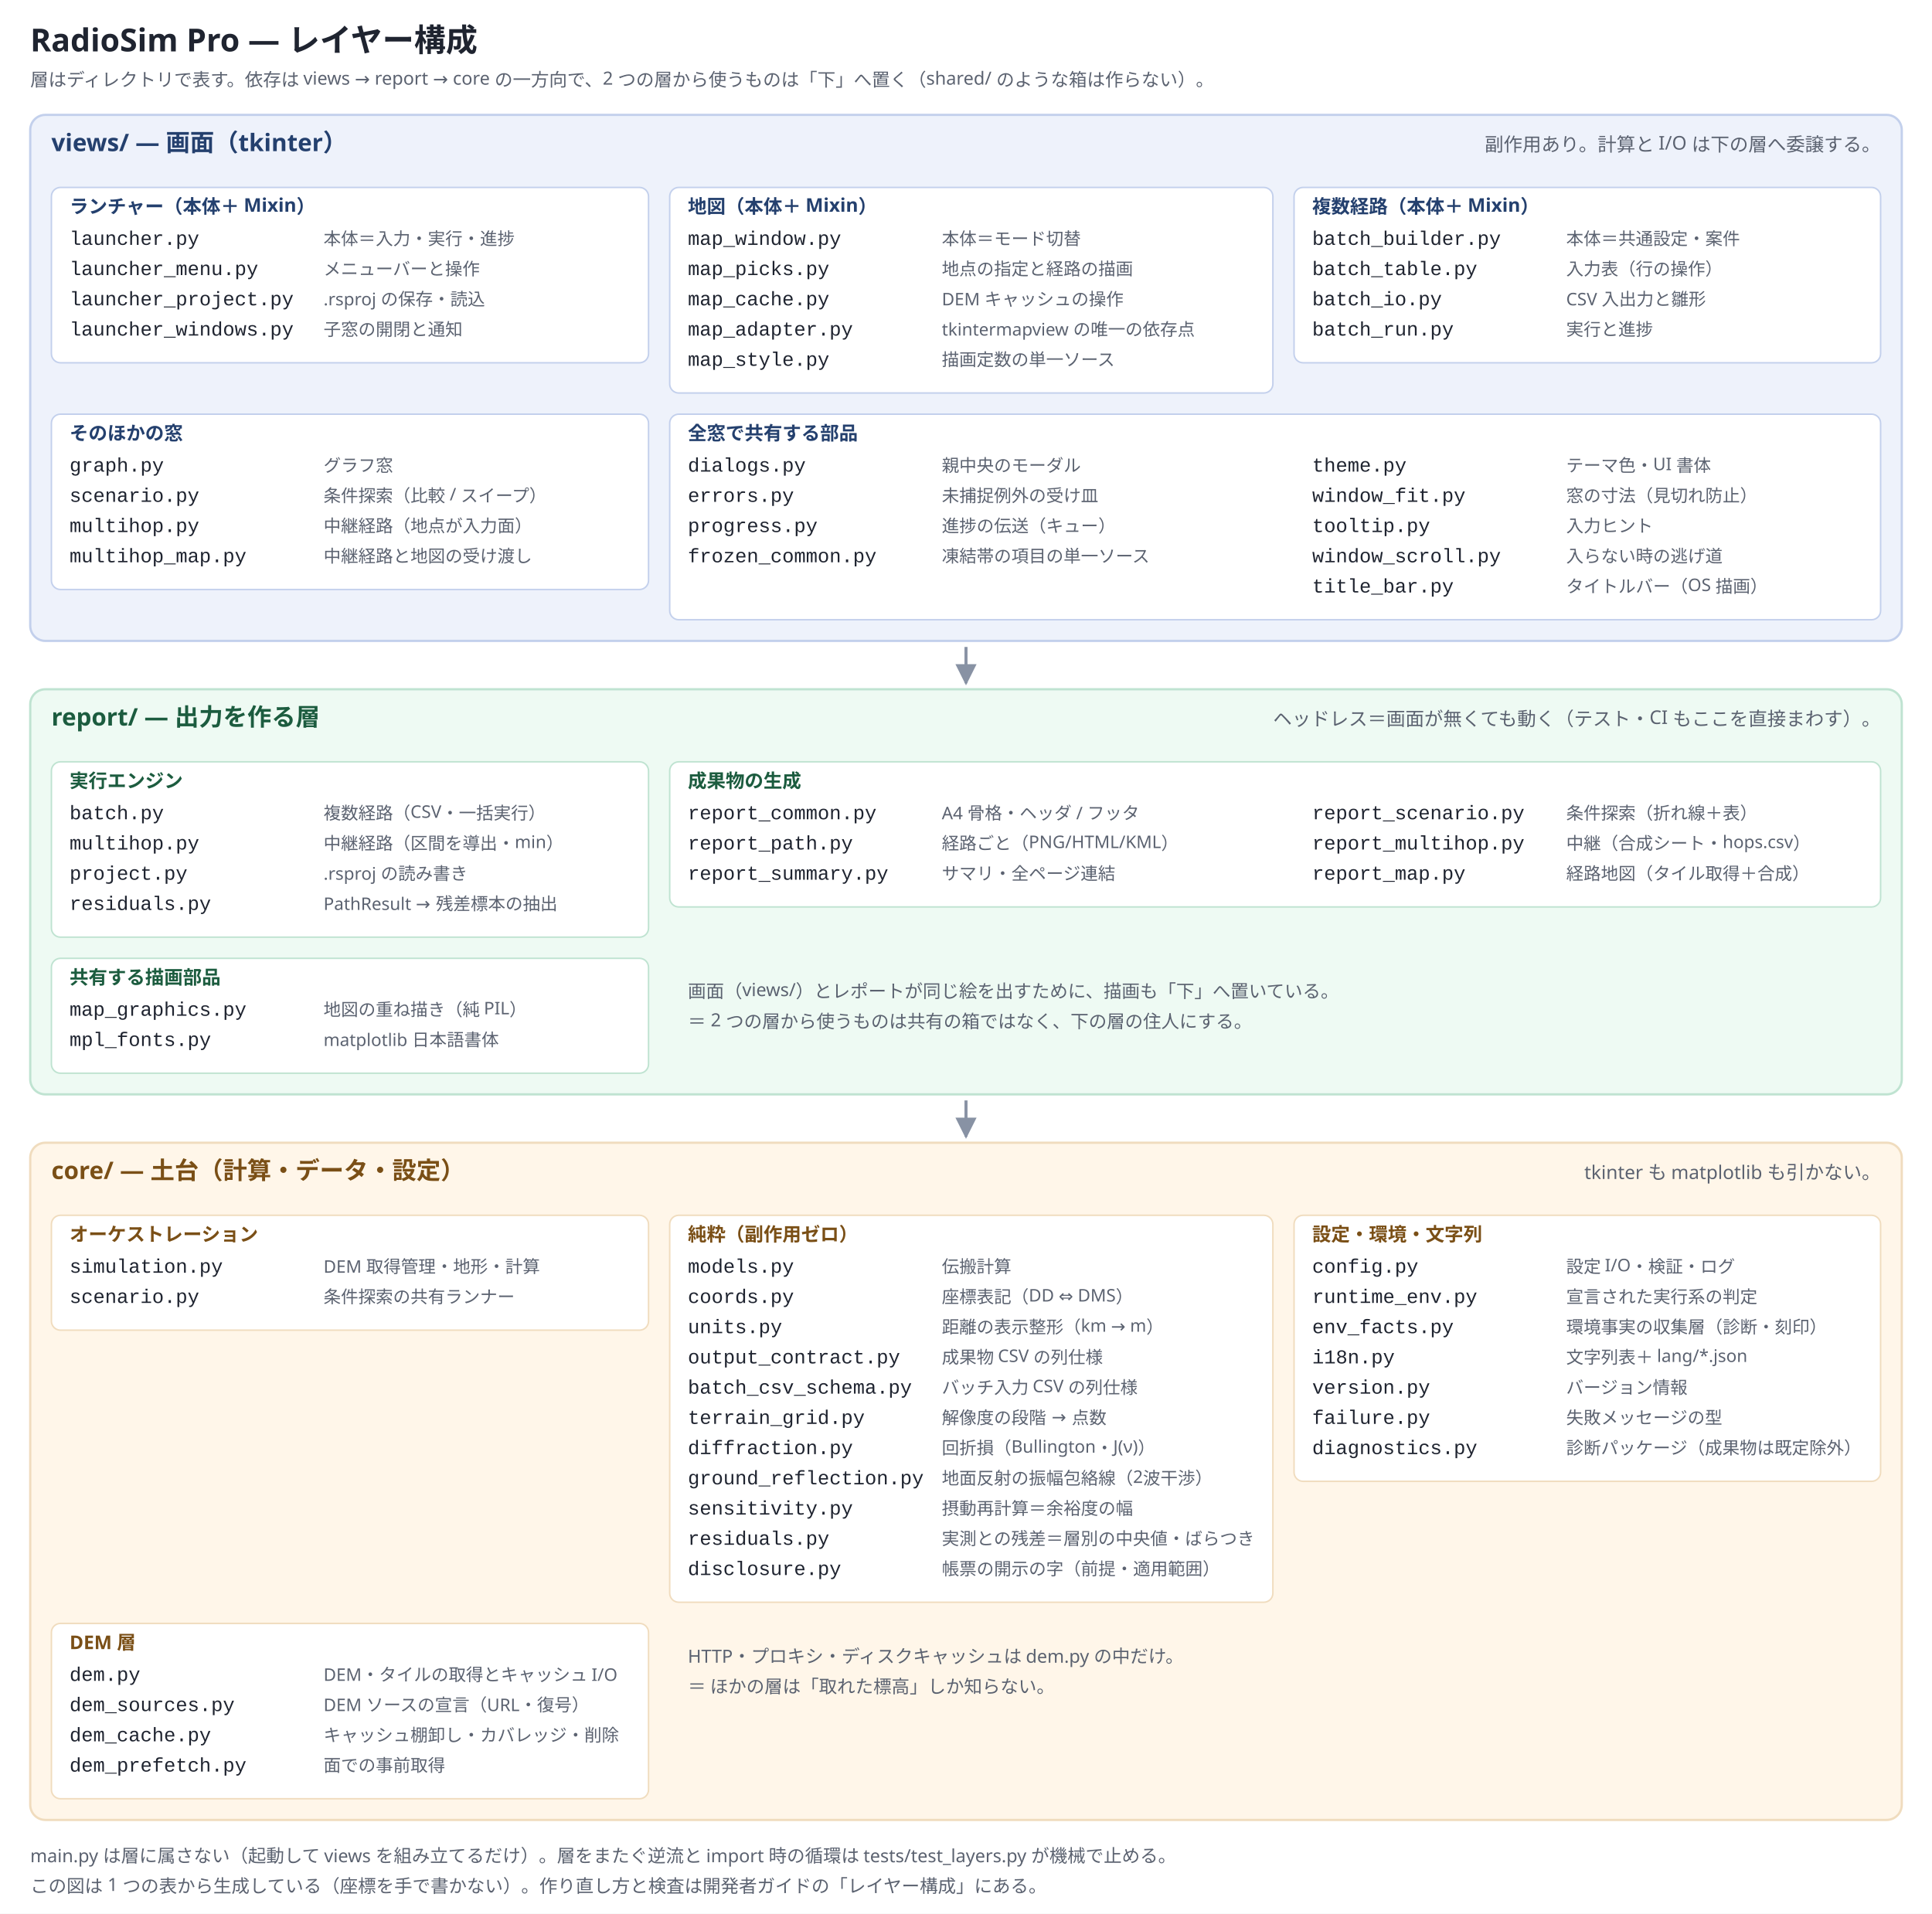
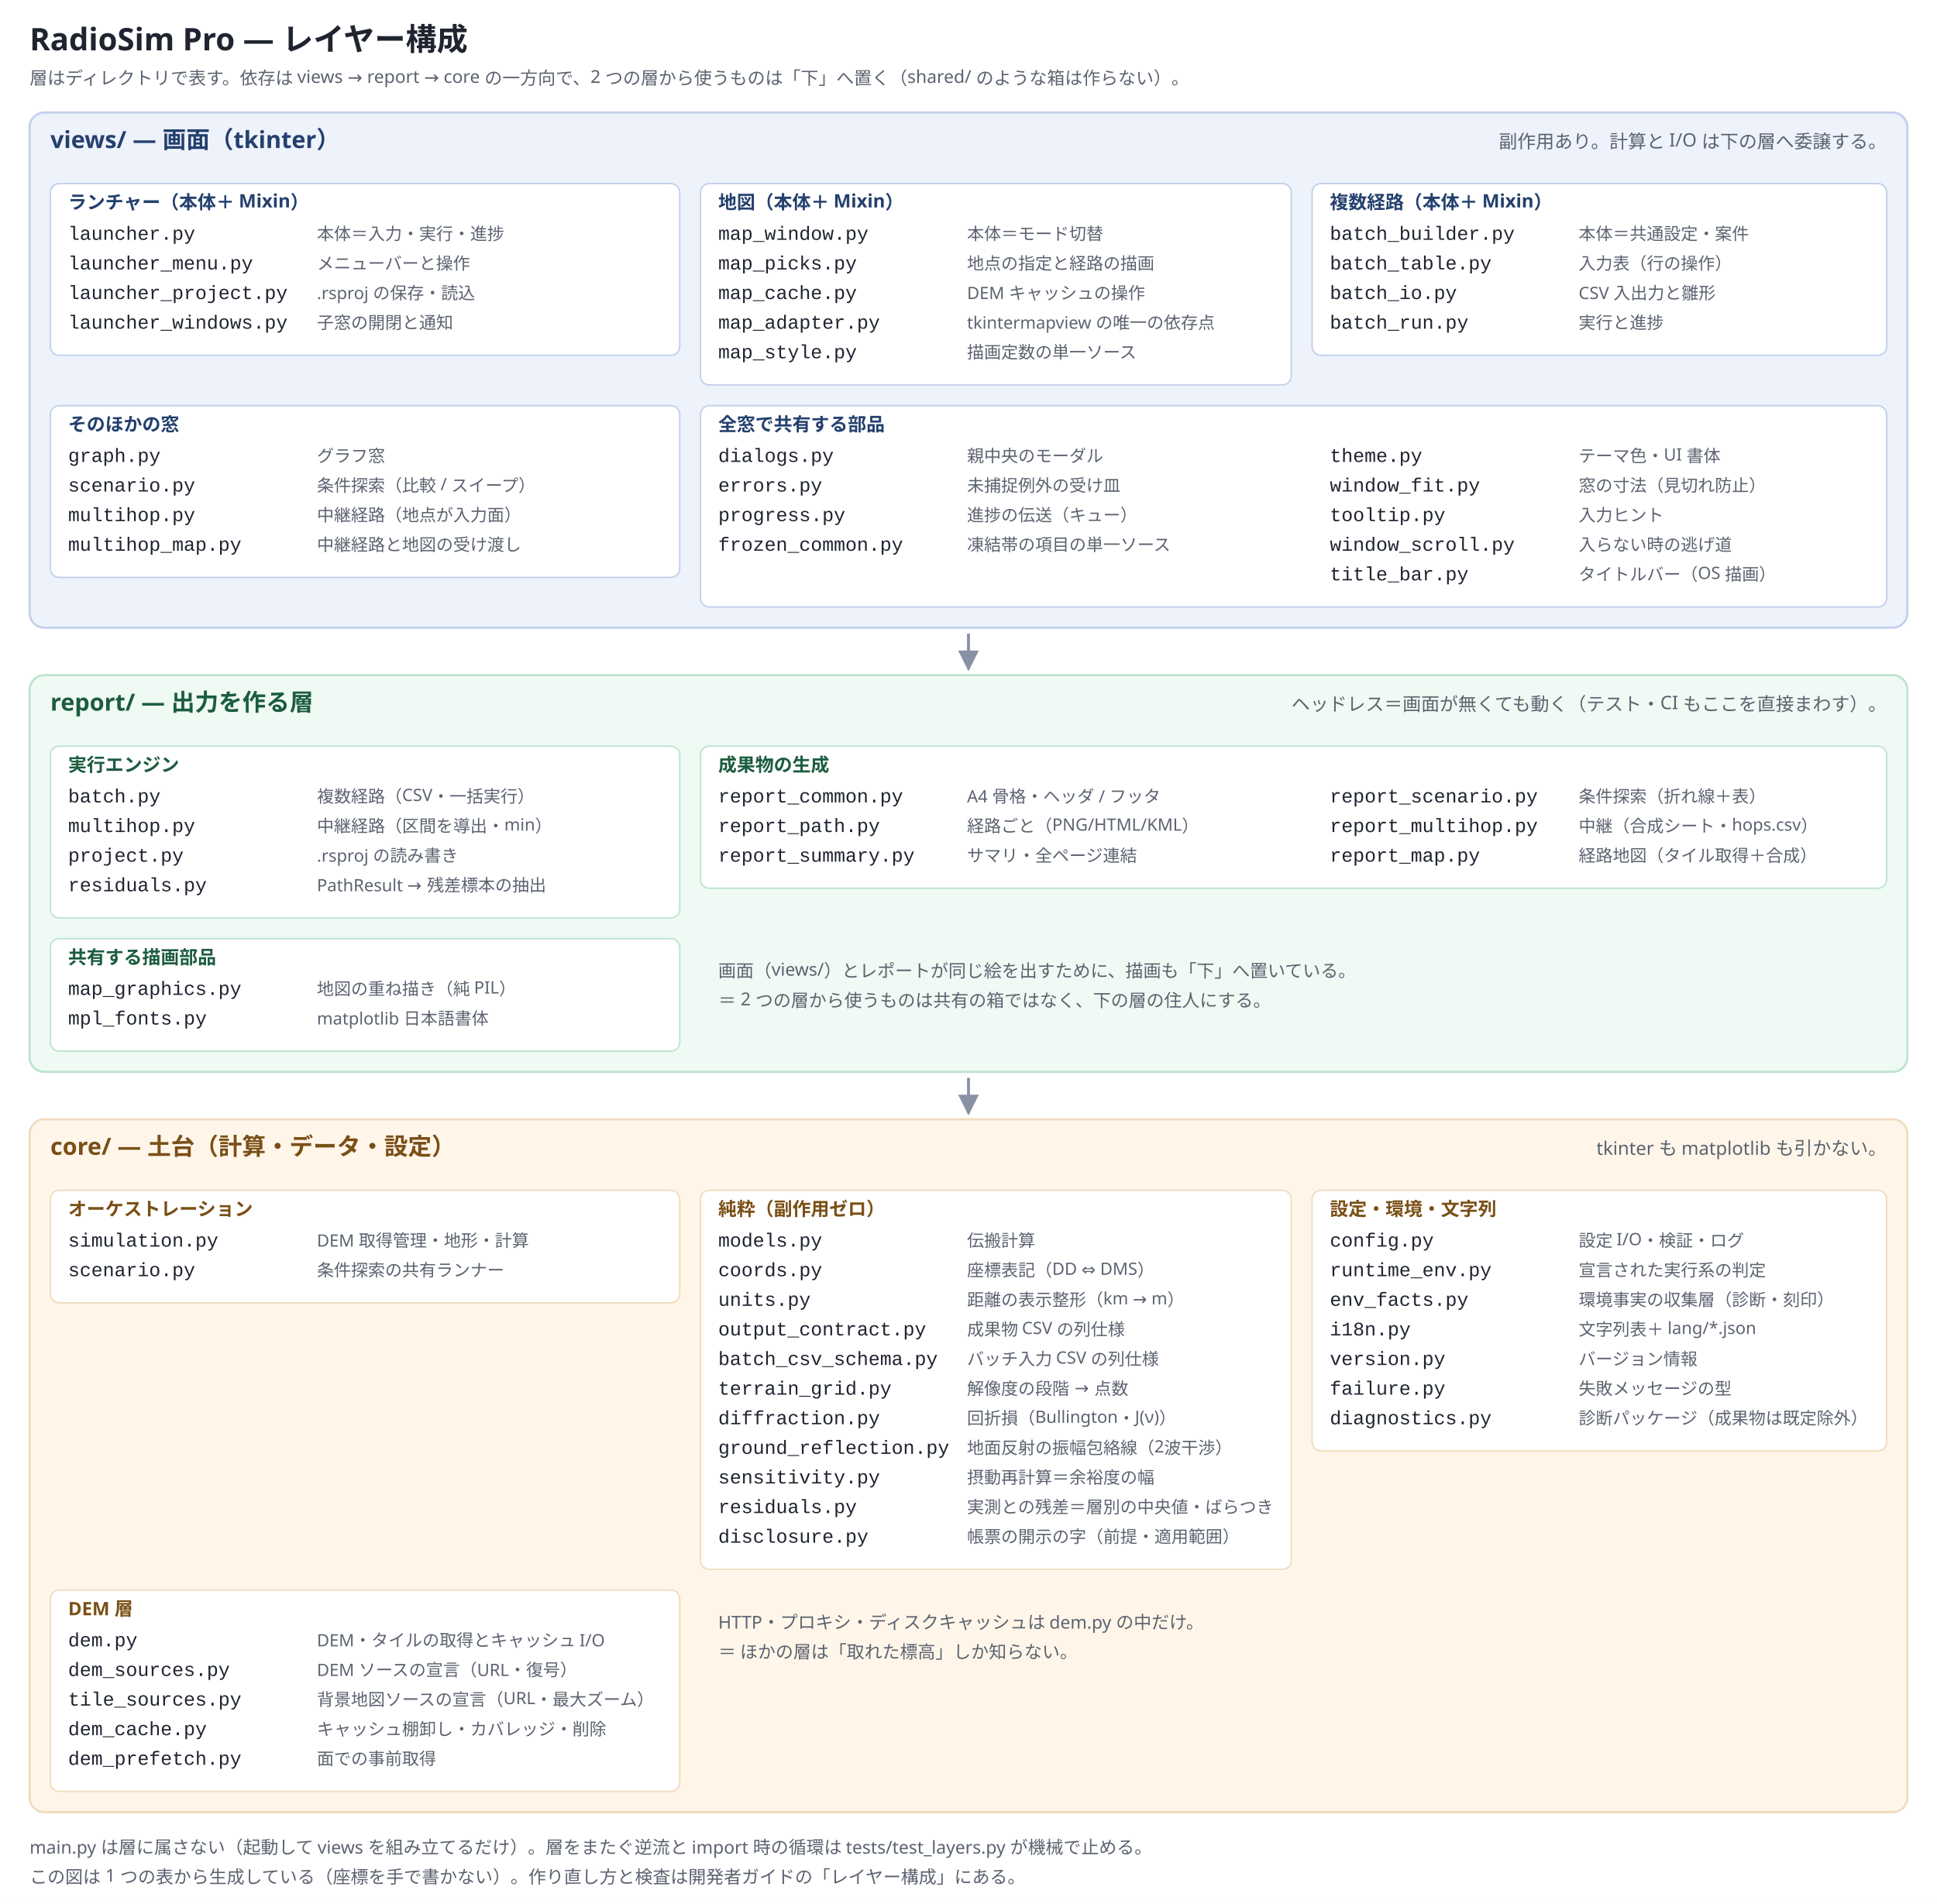
- <svg xmlns="http://www.w3.org/2000/svg" viewBox="0 0 1278 1266" width="1278" height="1266" role="img" aria-labelledby="ttl desc" font-family="'BIZ UDPGothic','Meiryo','Yu Gothic','Hiragino Sans',sans-serif">
+ <svg xmlns="http://www.w3.org/2000/svg" viewBox="0 0 1308 1286" width="1308" height="1286" role="img" aria-labelledby="ttl desc" font-family="'BIZ UDPGothic','Meiryo','Yu Gothic','Hiragino Sans',sans-serif">
  <defs>
    <marker id="ar" viewBox="0 0 10 10" refX="9" refY="5" markerWidth="7" markerHeight="7" orient="auto-start-reverse">
      <path d="M0,0 L10,5 L0,10 z" fill="#8892a4" />
    </marker>
    <style>
      .band  { stroke-width:1.5 }
      .card  { fill:#ffffff; stroke-width:1 }
      .lname { font-size:16px; font-weight:700 }
      .lrule { font-size:12.5px; fill:#5b6270 }
      .ctitle{ font-size:12.5px; font-weight:700 }
      .mod   { font-size:13px; font-family:Consolas,'Courier New',monospace; fill:#1f2430 }
      .role  { font-size:11.5px; fill:#5b6270 }
      .note  { font-size:12px; fill:#5b6270 }
      .arrow { stroke:#8892a4; stroke-width:2; marker-end:url(#ar) }
    </style>
  </defs>
-   <rect width="1278" height="1266" fill="#ffffff" />
+   <rect width="1308" height="1286" fill="#ffffff" />
  <text x="20" y="34" font-size="21" font-weight="700" fill="#1f2430">RadioSim Pro — レイヤー構成</text>
  <text x="20" y="57" class="note">層はディレクトリで表す。依存は views → report → core の一方向で、2 つの層から使うものは「下」へ置く（shared/ のような箱は作らない）。</text>
-   <rect class="band" x="20" y="76" width="1238" height="348" rx="10" fill="#eef2fb" stroke="#c3d0ec" />
+   <rect class="band" x="20" y="76" width="1268" height="348" rx="10" fill="#eef2fb" stroke="#c3d0ec" />
  <text x="34" y="100" class="lname" fill="#24406e">views/ — 画面（tkinter）</text>
-   <text x="1244" y="100" class="lrule" text-anchor="end">副作用あり。計算と I/O は下の層へ委譲する。</text>
-   <g>
-     <rect class="card" x="34" y="124" width="395" height="116" rx="6" stroke="#c3d0ec" />
+   <text x="1274" y="100" class="lrule" text-anchor="end">副作用あり。計算と I/O は下の層へ委譲する。</text>
+   <g>
+     <rect class="card" x="34" y="124" width="425" height="116" rx="6" stroke="#c3d0ec" />
    <text x="46" y="141" class="ctitle" fill="#24406e">ランチャー（本体＋ Mixin）</text>
    <text x="46" y="162" class="mod">launcher.py</text>
    <text x="214" y="162" class="role">本体＝入力・実行・進捗</text>
    <text x="46" y="182" class="mod">launcher_menu.py</text>
    <text x="214" y="182" class="role">メニューバーと操作</text>
    <text x="46" y="202" class="mod">launcher_project.py</text>
    <text x="214" y="202" class="role">.rsproj の保存・読込</text>
    <text x="46" y="222" class="mod">launcher_windows.py</text>
    <text x="214" y="222" class="role">子窓の開閉と通知</text>
-     <rect class="card" x="443" y="124" width="399" height="136" rx="6" stroke="#c3d0ec" />
-     <text x="455" y="141" class="ctitle" fill="#24406e">地図（本体＋ Mixin）</text>
-     <text x="455" y="162" class="mod">map_window.py</text>
-     <text x="623" y="162" class="role">本体＝モード切替</text>
-     <text x="455" y="182" class="mod">map_picks.py</text>
-     <text x="623" y="182" class="role">地点の指定と経路の描画</text>
-     <text x="455" y="202" class="mod">map_cache.py</text>
-     <text x="623" y="202" class="role">DEM キャッシュの操作</text>
-     <text x="455" y="222" class="mod">map_adapter.py</text>
-     <text x="623" y="222" class="role">tkintermapview の唯一の依存点</text>
-     <text x="455" y="242" class="mod">map_style.py</text>
-     <text x="623" y="242" class="role">描画定数の単一ソース</text>
-     <rect class="card" x="856" y="124" width="388" height="116" rx="6" stroke="#c3d0ec" />
-     <text x="868" y="141" class="ctitle" fill="#24406e">複数経路（本体＋ Mixin）</text>
-     <text x="868" y="162" class="mod">batch_builder.py</text>
-     <text x="1036" y="162" class="role">本体＝共通設定・案件</text>
-     <text x="868" y="182" class="mod">batch_table.py</text>
-     <text x="1036" y="182" class="role">入力表（行の操作）</text>
-     <text x="868" y="202" class="mod">batch_io.py</text>
-     <text x="1036" y="202" class="role">CSV 入出力と雛形</text>
-     <text x="868" y="222" class="mod">batch_run.py</text>
-     <text x="1036" y="222" class="role">実行と進捗</text>
-   </g>
-   <g>
-     <rect class="card" x="34" y="274" width="395" height="116" rx="6" stroke="#c3d0ec" />
+     <rect class="card" x="473" y="124" width="399" height="136" rx="6" stroke="#c3d0ec" />
+     <text x="485" y="141" class="ctitle" fill="#24406e">地図（本体＋ Mixin）</text>
+     <text x="485" y="162" class="mod">map_window.py</text>
+     <text x="653" y="162" class="role">本体＝モード切替</text>
+     <text x="485" y="182" class="mod">map_picks.py</text>
+     <text x="653" y="182" class="role">地点の指定と経路の描画</text>
+     <text x="485" y="202" class="mod">map_cache.py</text>
+     <text x="653" y="202" class="role">DEM キャッシュの操作</text>
+     <text x="485" y="222" class="mod">map_adapter.py</text>
+     <text x="653" y="222" class="role">tkintermapview の唯一の依存点</text>
+     <text x="485" y="242" class="mod">map_style.py</text>
+     <text x="653" y="242" class="role">描画定数の単一ソース</text>
+     <rect class="card" x="886" y="124" width="388" height="116" rx="6" stroke="#c3d0ec" />
+     <text x="898" y="141" class="ctitle" fill="#24406e">複数経路（本体＋ Mixin）</text>
+     <text x="898" y="162" class="mod">batch_builder.py</text>
+     <text x="1066" y="162" class="role">本体＝共通設定・案件</text>
+     <text x="898" y="182" class="mod">batch_table.py</text>
+     <text x="1066" y="182" class="role">入力表（行の操作）</text>
+     <text x="898" y="202" class="mod">batch_io.py</text>
+     <text x="1066" y="202" class="role">CSV 入出力と雛形</text>
+     <text x="898" y="222" class="mod">batch_run.py</text>
+     <text x="1066" y="222" class="role">実行と進捗</text>
+   </g>
+   <g>
+     <rect class="card" x="34" y="274" width="425" height="116" rx="6" stroke="#c3d0ec" />
    <text x="46" y="291" class="ctitle" fill="#24406e">そのほかの窓</text>
    <text x="46" y="312" class="mod">graph.py</text>
    <text x="214" y="312" class="role">グラフ窓</text>
    <text x="46" y="332" class="mod">scenario.py</text>
    <text x="214" y="332" class="role">条件探索（比較 / スイープ）</text>
    <text x="46" y="352" class="mod">multihop.py</text>
    <text x="214" y="352" class="role">中継経路（地点が入力面）</text>
    <text x="46" y="372" class="mod">multihop_map.py</text>
    <text x="214" y="372" class="role">中継経路と地図の受け渡し</text>
-     <rect class="card" x="443" y="274" width="801" height="136" rx="6" stroke="#c3d0ec" />
-     <text x="455" y="291" class="ctitle" fill="#24406e">全窓で共有する部品</text>
-     <text x="455" y="312" class="mod">dialogs.py</text>
-     <text x="623" y="312" class="role">親中央のモーダル</text>
-     <text x="455" y="332" class="mod">errors.py</text>
-     <text x="623" y="332" class="role">未捕捉例外の受け皿</text>
-     <text x="455" y="352" class="mod">progress.py</text>
-     <text x="623" y="352" class="role">進捗の伝送（キュー）</text>
-     <text x="455" y="372" class="mod">frozen_common.py</text>
-     <text x="623" y="372" class="role">凍結帯の項目の単一ソース</text>
-     <text x="868" y="312" class="mod">theme.py</text>
-     <text x="1036" y="312" class="role">テーマ色・UI 書体</text>
-     <text x="868" y="332" class="mod">window_fit.py</text>
-     <text x="1036" y="332" class="role">窓の寸法（見切れ防止）</text>
-     <text x="868" y="352" class="mod">tooltip.py</text>
-     <text x="1036" y="352" class="role">入力ヒント</text>
-     <text x="868" y="372" class="mod">window_scroll.py</text>
-     <text x="1036" y="372" class="role">入らない時の逃げ道</text>
-     <text x="868" y="392" class="mod">title_bar.py</text>
-     <text x="1036" y="392" class="role">タイトルバー（OS 描画）</text>
-   </g>
-   <line class="arrow" x1="639" y1="428" x2="639" y2="452" />
-   <rect class="band" x="20" y="456" width="1238" height="268" rx="10" fill="#eefaf3" stroke="#bfe3d1" />
+     <rect class="card" x="473" y="274" width="801" height="136" rx="6" stroke="#c3d0ec" />
+     <text x="485" y="291" class="ctitle" fill="#24406e">全窓で共有する部品</text>
+     <text x="485" y="312" class="mod">dialogs.py</text>
+     <text x="653" y="312" class="role">親中央のモーダル</text>
+     <text x="485" y="332" class="mod">errors.py</text>
+     <text x="653" y="332" class="role">未捕捉例外の受け皿</text>
+     <text x="485" y="352" class="mod">progress.py</text>
+     <text x="653" y="352" class="role">進捗の伝送（キュー）</text>
+     <text x="485" y="372" class="mod">frozen_common.py</text>
+     <text x="653" y="372" class="role">凍結帯の項目の単一ソース</text>
+     <text x="898" y="312" class="mod">theme.py</text>
+     <text x="1066" y="312" class="role">テーマ色・UI 書体</text>
+     <text x="898" y="332" class="mod">window_fit.py</text>
+     <text x="1066" y="332" class="role">窓の寸法（見切れ防止）</text>
+     <text x="898" y="352" class="mod">tooltip.py</text>
+     <text x="1066" y="352" class="role">入力ヒント</text>
+     <text x="898" y="372" class="mod">window_scroll.py</text>
+     <text x="1066" y="372" class="role">入らない時の逃げ道</text>
+     <text x="898" y="392" class="mod">title_bar.py</text>
+     <text x="1066" y="392" class="role">タイトルバー（OS 描画）</text>
+   </g>
+   <line class="arrow" x1="654" y1="428" x2="654" y2="452" />
+   <rect class="band" x="20" y="456" width="1268" height="268" rx="10" fill="#eefaf3" stroke="#bfe3d1" />
  <text x="34" y="480" class="lname" fill="#1c5c3f">report/ — 出力を作る層</text>
-   <text x="1244" y="480" class="lrule" text-anchor="end">ヘッドレス＝画面が無くても動く（テスト・CI もここを直接まわす）。</text>
-   <g>
-     <rect class="card" x="34" y="504" width="395" height="116" rx="6" stroke="#bfe3d1" />
+   <text x="1274" y="480" class="lrule" text-anchor="end">ヘッドレス＝画面が無くても動く（テスト・CI もここを直接まわす）。</text>
+   <g>
+     <rect class="card" x="34" y="504" width="425" height="116" rx="6" stroke="#bfe3d1" />
    <text x="46" y="521" class="ctitle" fill="#1c5c3f">実行エンジン</text>
    <text x="46" y="542" class="mod">batch.py</text>
    <text x="214" y="542" class="role">複数経路（CSV・一括実行）</text>
    <text x="46" y="562" class="mod">multihop.py</text>
    <text x="214" y="562" class="role">中継経路（区間を導出・min）</text>
    <text x="46" y="582" class="mod">project.py</text>
    <text x="214" y="582" class="role">.rsproj の読み書き</text>
    <text x="46" y="602" class="mod">residuals.py</text>
    <text x="214" y="602" class="role">PathResult → 残差標本の抽出</text>
-     <rect class="card" x="443" y="504" width="801" height="96" rx="6" stroke="#bfe3d1" />
-     <text x="455" y="521" class="ctitle" fill="#1c5c3f">成果物の生成</text>
-     <text x="455" y="542" class="mod">report_common.py</text>
-     <text x="623" y="542" class="role">A4 骨格・ヘッダ / フッタ</text>
-     <text x="455" y="562" class="mod">report_path.py</text>
-     <text x="623" y="562" class="role">経路ごと（PNG/HTML/KML）</text>
-     <text x="455" y="582" class="mod">report_summary.py</text>
-     <text x="623" y="582" class="role">サマリ・全ページ連結</text>
-     <text x="868" y="542" class="mod">report_scenario.py</text>
-     <text x="1036" y="542" class="role">条件探索（折れ線＋表）</text>
-     <text x="868" y="562" class="mod">report_multihop.py</text>
-     <text x="1036" y="562" class="role">中継（合成シート・hops.csv）</text>
-     <text x="868" y="582" class="mod">report_map.py</text>
-     <text x="1036" y="582" class="role">経路地図（タイル取得＋合成）</text>
-   </g>
-   <g>
-     <rect class="card" x="34" y="634" width="395" height="76" rx="6" stroke="#bfe3d1" />
+     <rect class="card" x="473" y="504" width="801" height="96" rx="6" stroke="#bfe3d1" />
+     <text x="485" y="521" class="ctitle" fill="#1c5c3f">成果物の生成</text>
+     <text x="485" y="542" class="mod">report_common.py</text>
+     <text x="653" y="542" class="role">A4 骨格・ヘッダ / フッタ</text>
+     <text x="485" y="562" class="mod">report_path.py</text>
+     <text x="653" y="562" class="role">経路ごと（PNG/HTML/KML）</text>
+     <text x="485" y="582" class="mod">report_summary.py</text>
+     <text x="653" y="582" class="role">サマリ・全ページ連結</text>
+     <text x="898" y="542" class="mod">report_scenario.py</text>
+     <text x="1066" y="542" class="role">条件探索（折れ線＋表）</text>
+     <text x="898" y="562" class="mod">report_multihop.py</text>
+     <text x="1066" y="562" class="role">中継（合成シート・hops.csv）</text>
+     <text x="898" y="582" class="mod">report_map.py</text>
+     <text x="1066" y="582" class="role">経路地図（タイル取得＋合成）</text>
+   </g>
+   <g>
+     <rect class="card" x="34" y="634" width="425" height="76" rx="6" stroke="#bfe3d1" />
    <text x="46" y="651" class="ctitle" fill="#1c5c3f">共有する描画部品</text>
    <text x="46" y="672" class="mod">map_graphics.py</text>
    <text x="214" y="672" class="role">地図の重ね描き（純 PIL）</text>
    <text x="46" y="692" class="mod">mpl_fonts.py</text>
    <text x="214" y="692" class="role">matplotlib 日本語書体</text>
-     <text x="455" y="660" class="note">画面（views/）とレポートが同じ絵を出すために、描画も「下」へ置いている。</text>
-     <text x="455" y="680" class="note">＝ 2 つの層から使うものは共有の箱ではなく、下の層の住人にする。</text>
-   </g>
-   <line class="arrow" x1="639" y1="728" x2="639" y2="752" />
-   <rect class="band" x="20" y="756" width="1238" height="448" rx="10" fill="#fff6e9" stroke="#f0dcbe" />
+     <text x="485" y="660" class="note">画面（views/）とレポートが同じ絵を出すために、描画も「下」へ置いている。</text>
+     <text x="485" y="680" class="note">＝ 2 つの層から使うものは共有の箱ではなく、下の層の住人にする。</text>
+   </g>
+   <line class="arrow" x1="654" y1="728" x2="654" y2="752" />
+   <rect class="band" x="20" y="756" width="1268" height="468" rx="10" fill="#fff6e9" stroke="#f0dcbe" />
  <text x="34" y="780" class="lname" fill="#7a4f16">core/ — 土台（計算・データ・設定）</text>
-   <text x="1244" y="780" class="lrule" text-anchor="end">tkinter も matplotlib も引かない。</text>
-   <g>
-     <rect class="card" x="34" y="804" width="395" height="76" rx="6" stroke="#f0dcbe" />
+   <text x="1274" y="780" class="lrule" text-anchor="end">tkinter も matplotlib も引かない。</text>
+   <g>
+     <rect class="card" x="34" y="804" width="425" height="76" rx="6" stroke="#f0dcbe" />
    <text x="46" y="821" class="ctitle" fill="#7a4f16">オーケストレーション</text>
    <text x="46" y="842" class="mod">simulation.py</text>
    <text x="214" y="842" class="role">DEM 取得管理・地形・計算</text>
    <text x="46" y="862" class="mod">scenario.py</text>
    <text x="214" y="862" class="role">条件探索の共有ランナー</text>
-     <rect class="card" x="443" y="804" width="399" height="256" rx="6" stroke="#f0dcbe" />
-     <text x="455" y="821" class="ctitle" fill="#7a4f16">純粋（副作用ゼロ）</text>
-     <text x="455" y="842" class="mod">models.py</text>
-     <text x="623" y="842" class="role">伝搬計算</text>
-     <text x="455" y="862" class="mod">coords.py</text>
-     <text x="623" y="862" class="role">座標表記（DD ⇔ DMS）</text>
-     <text x="455" y="882" class="mod">units.py</text>
-     <text x="623" y="882" class="role">距離の表示整形（km → m）</text>
-     <text x="455" y="902" class="mod">output_contract.py</text>
-     <text x="623" y="902" class="role">成果物 CSV の列仕様</text>
-     <text x="455" y="922" class="mod">batch_csv_schema.py</text>
-     <text x="623" y="922" class="role">バッチ入力 CSV の列仕様</text>
-     <text x="455" y="942" class="mod">terrain_grid.py</text>
-     <text x="623" y="942" class="role">解像度の段階 → 点数</text>
-     <text x="455" y="962" class="mod">diffraction.py</text>
-     <text x="623" y="962" class="role">回折損（Bullington・J(ν)）</text>
-     <text x="455" y="982" class="mod">ground_reflection.py</text>
-     <text x="623" y="982" class="role">地面反射の振幅包絡線（2波干渉）</text>
-     <text x="455" y="1002" class="mod">sensitivity.py</text>
-     <text x="623" y="1002" class="role">摂動再計算＝余裕度の幅</text>
-     <text x="455" y="1022" class="mod">residuals.py</text>
-     <text x="623" y="1022" class="role">実測との残差＝層別の中央値・ばらつき</text>
-     <text x="455" y="1042" class="mod">disclosure.py</text>
-     <text x="623" y="1042" class="role">帳票の開示の字（前提・適用範囲）</text>
-     <rect class="card" x="856" y="804" width="388" height="176" rx="6" stroke="#f0dcbe" />
-     <text x="868" y="821" class="ctitle" fill="#7a4f16">設定・環境・文字列</text>
-     <text x="868" y="842" class="mod">config.py</text>
-     <text x="1036" y="842" class="role">設定 I/O・検証・ログ</text>
-     <text x="868" y="862" class="mod">runtime_env.py</text>
-     <text x="1036" y="862" class="role">宣言された実行系の判定</text>
-     <text x="868" y="882" class="mod">env_facts.py</text>
-     <text x="1036" y="882" class="role">環境事実の収集層（診断・刻印）</text>
-     <text x="868" y="902" class="mod">i18n.py</text>
-     <text x="1036" y="902" class="role">文字列表＋ lang/*.json</text>
-     <text x="868" y="922" class="mod">version.py</text>
-     <text x="1036" y="922" class="role">バージョン情報</text>
-     <text x="868" y="942" class="mod">failure.py</text>
-     <text x="1036" y="942" class="role">失敗メッセージの型</text>
-     <text x="868" y="962" class="mod">diagnostics.py</text>
-     <text x="1036" y="962" class="role">診断パッケージ（成果物は既定除外）</text>
-   </g>
-   <g>
-     <rect class="card" x="34" y="1074" width="395" height="116" rx="6" stroke="#f0dcbe" />
+     <rect class="card" x="473" y="804" width="399" height="256" rx="6" stroke="#f0dcbe" />
+     <text x="485" y="821" class="ctitle" fill="#7a4f16">純粋（副作用ゼロ）</text>
+     <text x="485" y="842" class="mod">models.py</text>
+     <text x="653" y="842" class="role">伝搬計算</text>
+     <text x="485" y="862" class="mod">coords.py</text>
+     <text x="653" y="862" class="role">座標表記（DD ⇔ DMS）</text>
+     <text x="485" y="882" class="mod">units.py</text>
+     <text x="653" y="882" class="role">距離の表示整形（km → m）</text>
+     <text x="485" y="902" class="mod">output_contract.py</text>
+     <text x="653" y="902" class="role">成果物 CSV の列仕様</text>
+     <text x="485" y="922" class="mod">batch_csv_schema.py</text>
+     <text x="653" y="922" class="role">バッチ入力 CSV の列仕様</text>
+     <text x="485" y="942" class="mod">terrain_grid.py</text>
+     <text x="653" y="942" class="role">解像度の段階 → 点数</text>
+     <text x="485" y="962" class="mod">diffraction.py</text>
+     <text x="653" y="962" class="role">回折損（Bullington・J(ν)）</text>
+     <text x="485" y="982" class="mod">ground_reflection.py</text>
+     <text x="653" y="982" class="role">地面反射の振幅包絡線（2波干渉）</text>
+     <text x="485" y="1002" class="mod">sensitivity.py</text>
+     <text x="653" y="1002" class="role">摂動再計算＝余裕度の幅</text>
+     <text x="485" y="1022" class="mod">residuals.py</text>
+     <text x="653" y="1022" class="role">実測との残差＝層別の中央値・ばらつき</text>
+     <text x="485" y="1042" class="mod">disclosure.py</text>
+     <text x="653" y="1042" class="role">帳票の開示の字（前提・適用範囲）</text>
+     <rect class="card" x="886" y="804" width="388" height="176" rx="6" stroke="#f0dcbe" />
+     <text x="898" y="821" class="ctitle" fill="#7a4f16">設定・環境・文字列</text>
+     <text x="898" y="842" class="mod">config.py</text>
+     <text x="1066" y="842" class="role">設定 I/O・検証・ログ</text>
+     <text x="898" y="862" class="mod">runtime_env.py</text>
+     <text x="1066" y="862" class="role">宣言された実行系の判定</text>
+     <text x="898" y="882" class="mod">env_facts.py</text>
+     <text x="1066" y="882" class="role">環境事実の収集層（診断・刻印）</text>
+     <text x="898" y="902" class="mod">i18n.py</text>
+     <text x="1066" y="902" class="role">文字列表＋ lang/*.json</text>
+     <text x="898" y="922" class="mod">version.py</text>
+     <text x="1066" y="922" class="role">バージョン情報</text>
+     <text x="898" y="942" class="mod">failure.py</text>
+     <text x="1066" y="942" class="role">失敗メッセージの型</text>
+     <text x="898" y="962" class="mod">diagnostics.py</text>
+     <text x="1066" y="962" class="role">診断パッケージ（成果物は既定除外）</text>
+   </g>
+   <g>
+     <rect class="card" x="34" y="1074" width="425" height="136" rx="6" stroke="#f0dcbe" />
    <text x="46" y="1091" class="ctitle" fill="#7a4f16">DEM 層</text>
    <text x="46" y="1112" class="mod">dem.py</text>
    <text x="214" y="1112" class="role">DEM・タイルの取得とキャッシュ I/O</text>
    <text x="46" y="1132" class="mod">dem_sources.py</text>
    <text x="214" y="1132" class="role">DEM ソースの宣言（URL・復号）</text>
-     <text x="46" y="1152" class="mod">dem_cache.py</text>
-     <text x="214" y="1152" class="role">キャッシュ棚卸し・カバレッジ・削除</text>
-     <text x="46" y="1172" class="mod">dem_prefetch.py</text>
-     <text x="214" y="1172" class="role">面での事前取得</text>
-     <text x="455" y="1100" class="note">HTTP・プロキシ・ディスクキャッシュは dem.py の中だけ。</text>
-     <text x="455" y="1120" class="note">＝ ほかの層は「取れた標高」しか知らない。</text>
-   </g>
-   <text x="20" y="1232" class="note">main.py は層に属さない（起動して views を組み立てるだけ）。層をまたぐ逆流と import 時の循環は tests/test_layers.py が機械で止める。</text>
-   <text x="20" y="1252" class="note">この図は 1 つの表から生成している（座標を手で書かない）。作り直し方と検査は開発者ガイドの「レイヤー構成」にある。</text>
+     <text x="46" y="1152" class="mod">tile_sources.py</text>
+     <text x="214" y="1152" class="role">背景地図ソースの宣言（URL・最大ズーム）</text>
+     <text x="46" y="1172" class="mod">dem_cache.py</text>
+     <text x="214" y="1172" class="role">キャッシュ棚卸し・カバレッジ・削除</text>
+     <text x="46" y="1192" class="mod">dem_prefetch.py</text>
+     <text x="214" y="1192" class="role">面での事前取得</text>
+     <text x="485" y="1100" class="note">HTTP・プロキシ・ディスクキャッシュは dem.py の中だけ。</text>
+     <text x="485" y="1120" class="note">＝ ほかの層は「取れた標高」しか知らない。</text>
+   </g>
+   <text x="20" y="1252" class="note">main.py は層に属さない（起動して views を組み立てるだけ）。層をまたぐ逆流と import 時の循環は tests/test_layers.py が機械で止める。</text>
+   <text x="20" y="1272" class="note">この図は 1 つの表から生成している（座標を手で書かない）。作り直し方と検査は開発者ガイドの「レイヤー構成」にある。</text>
</svg>
